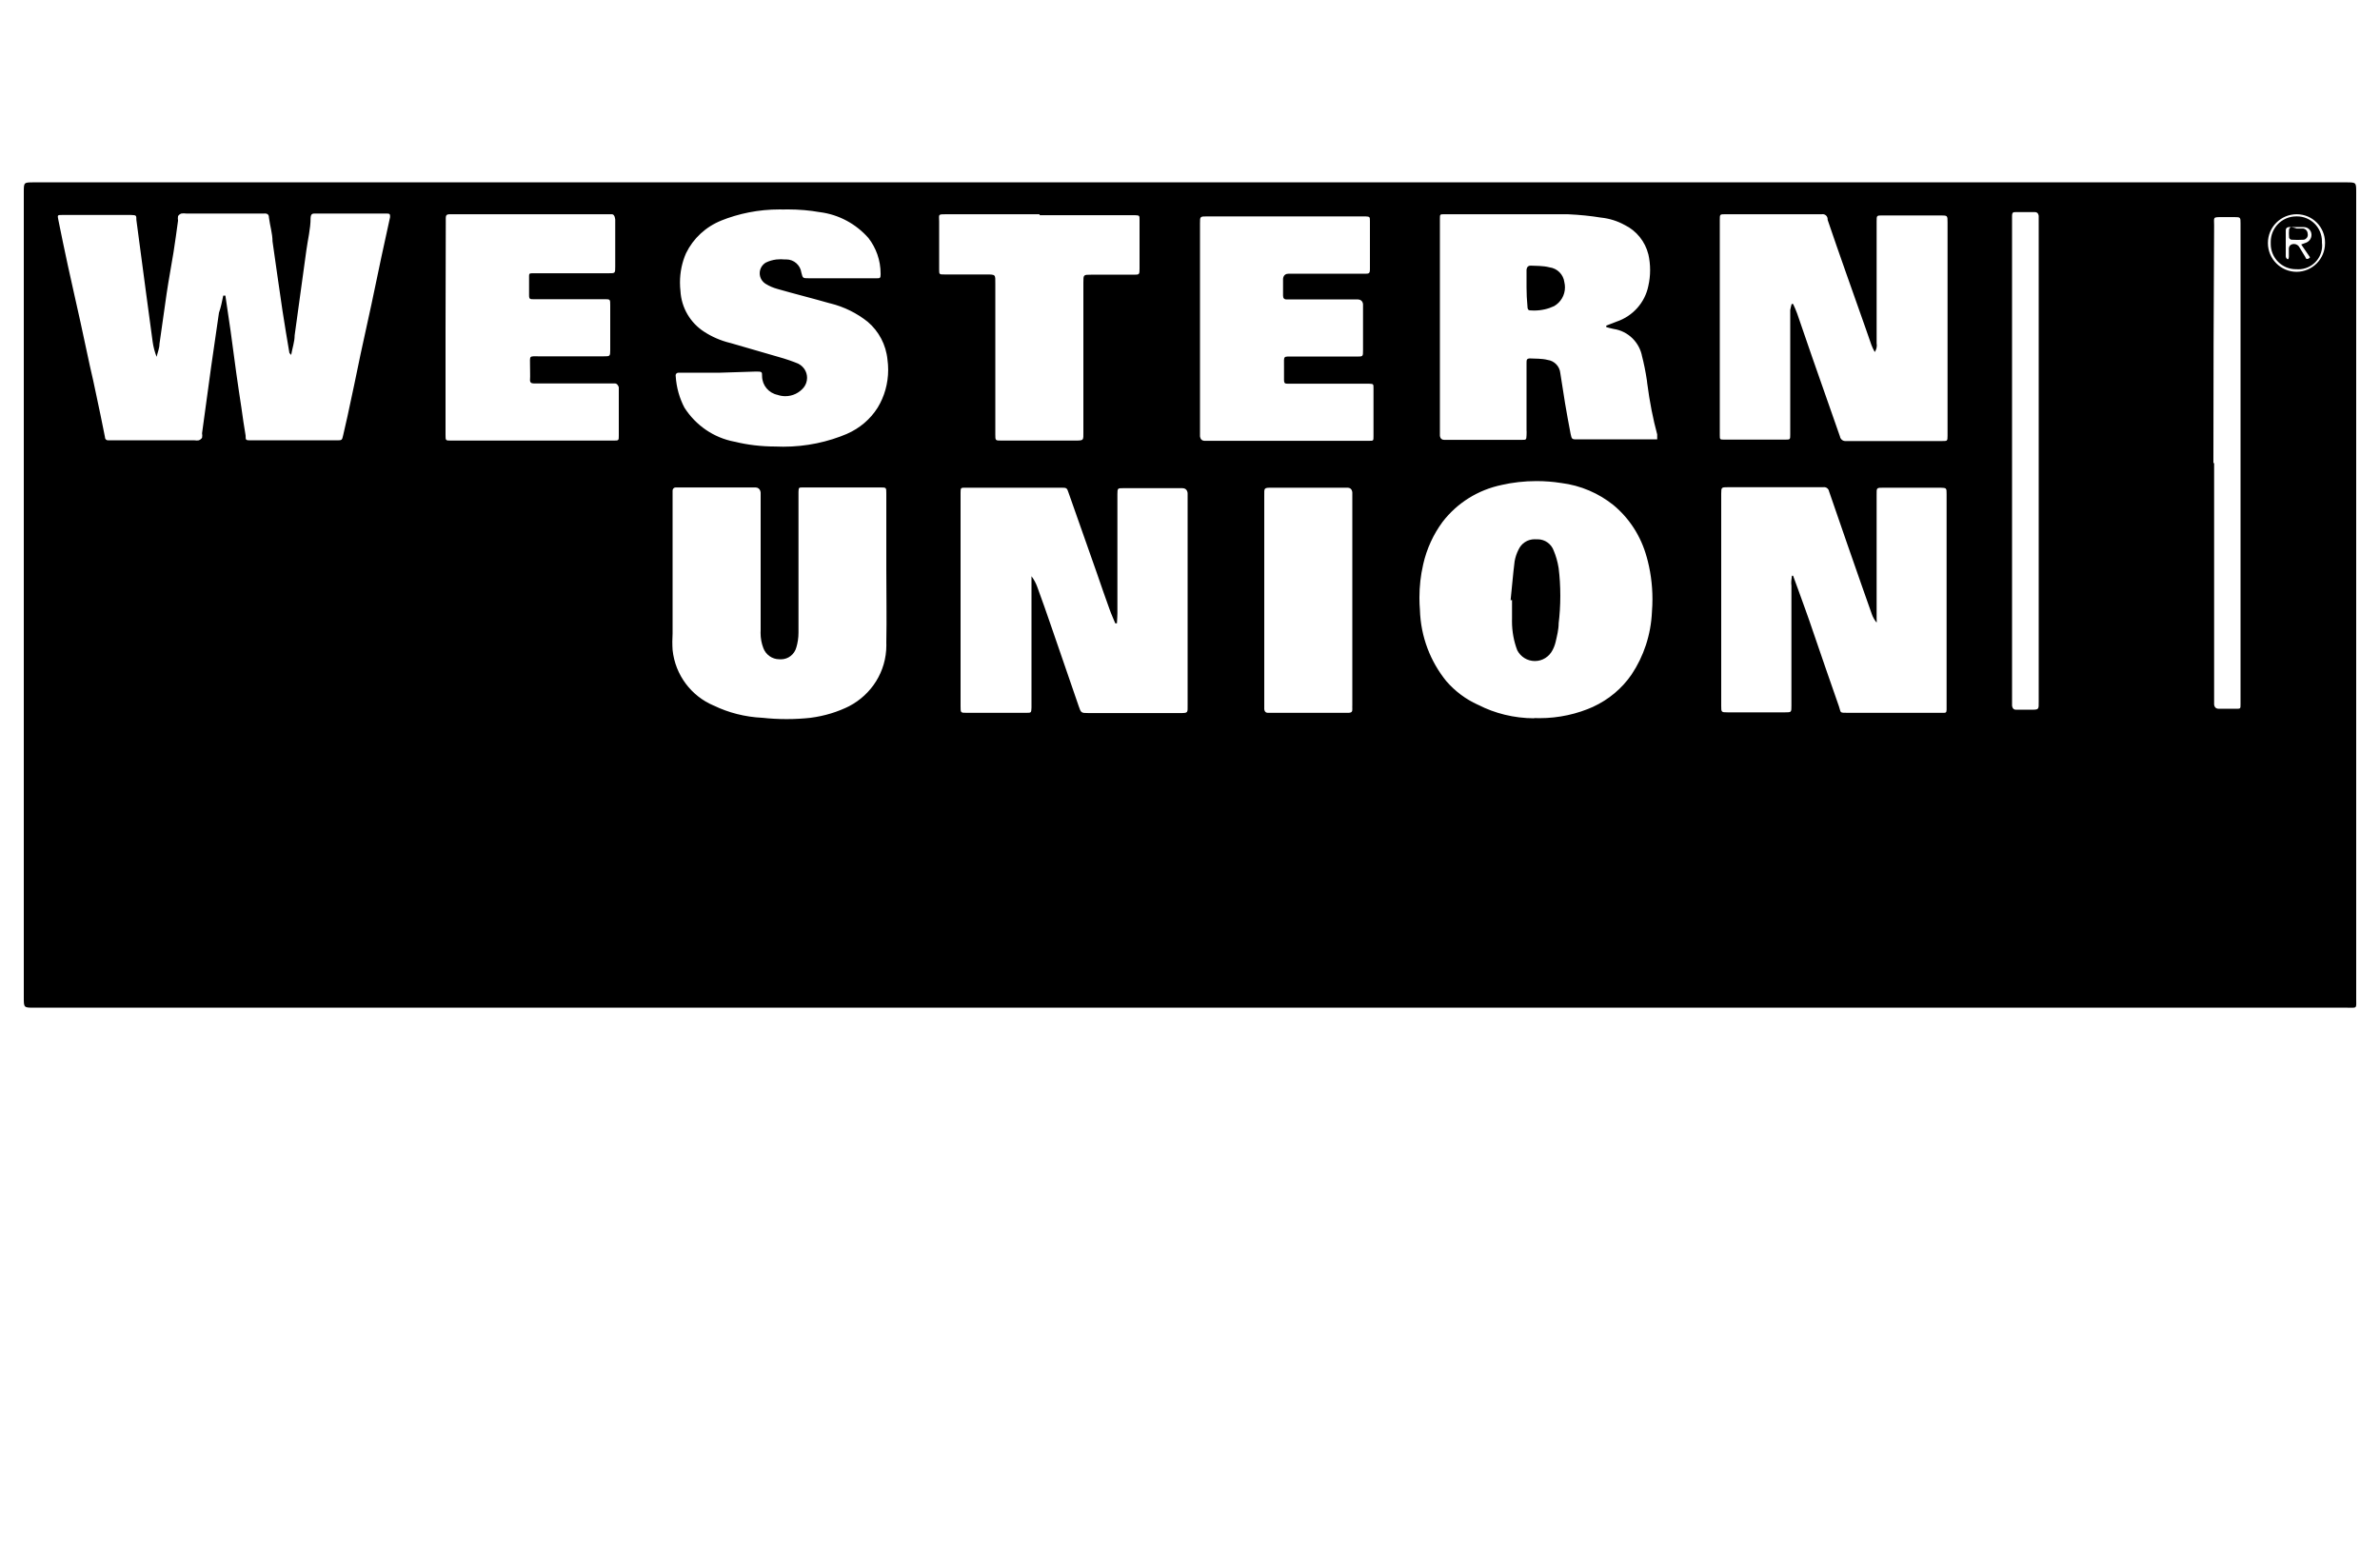
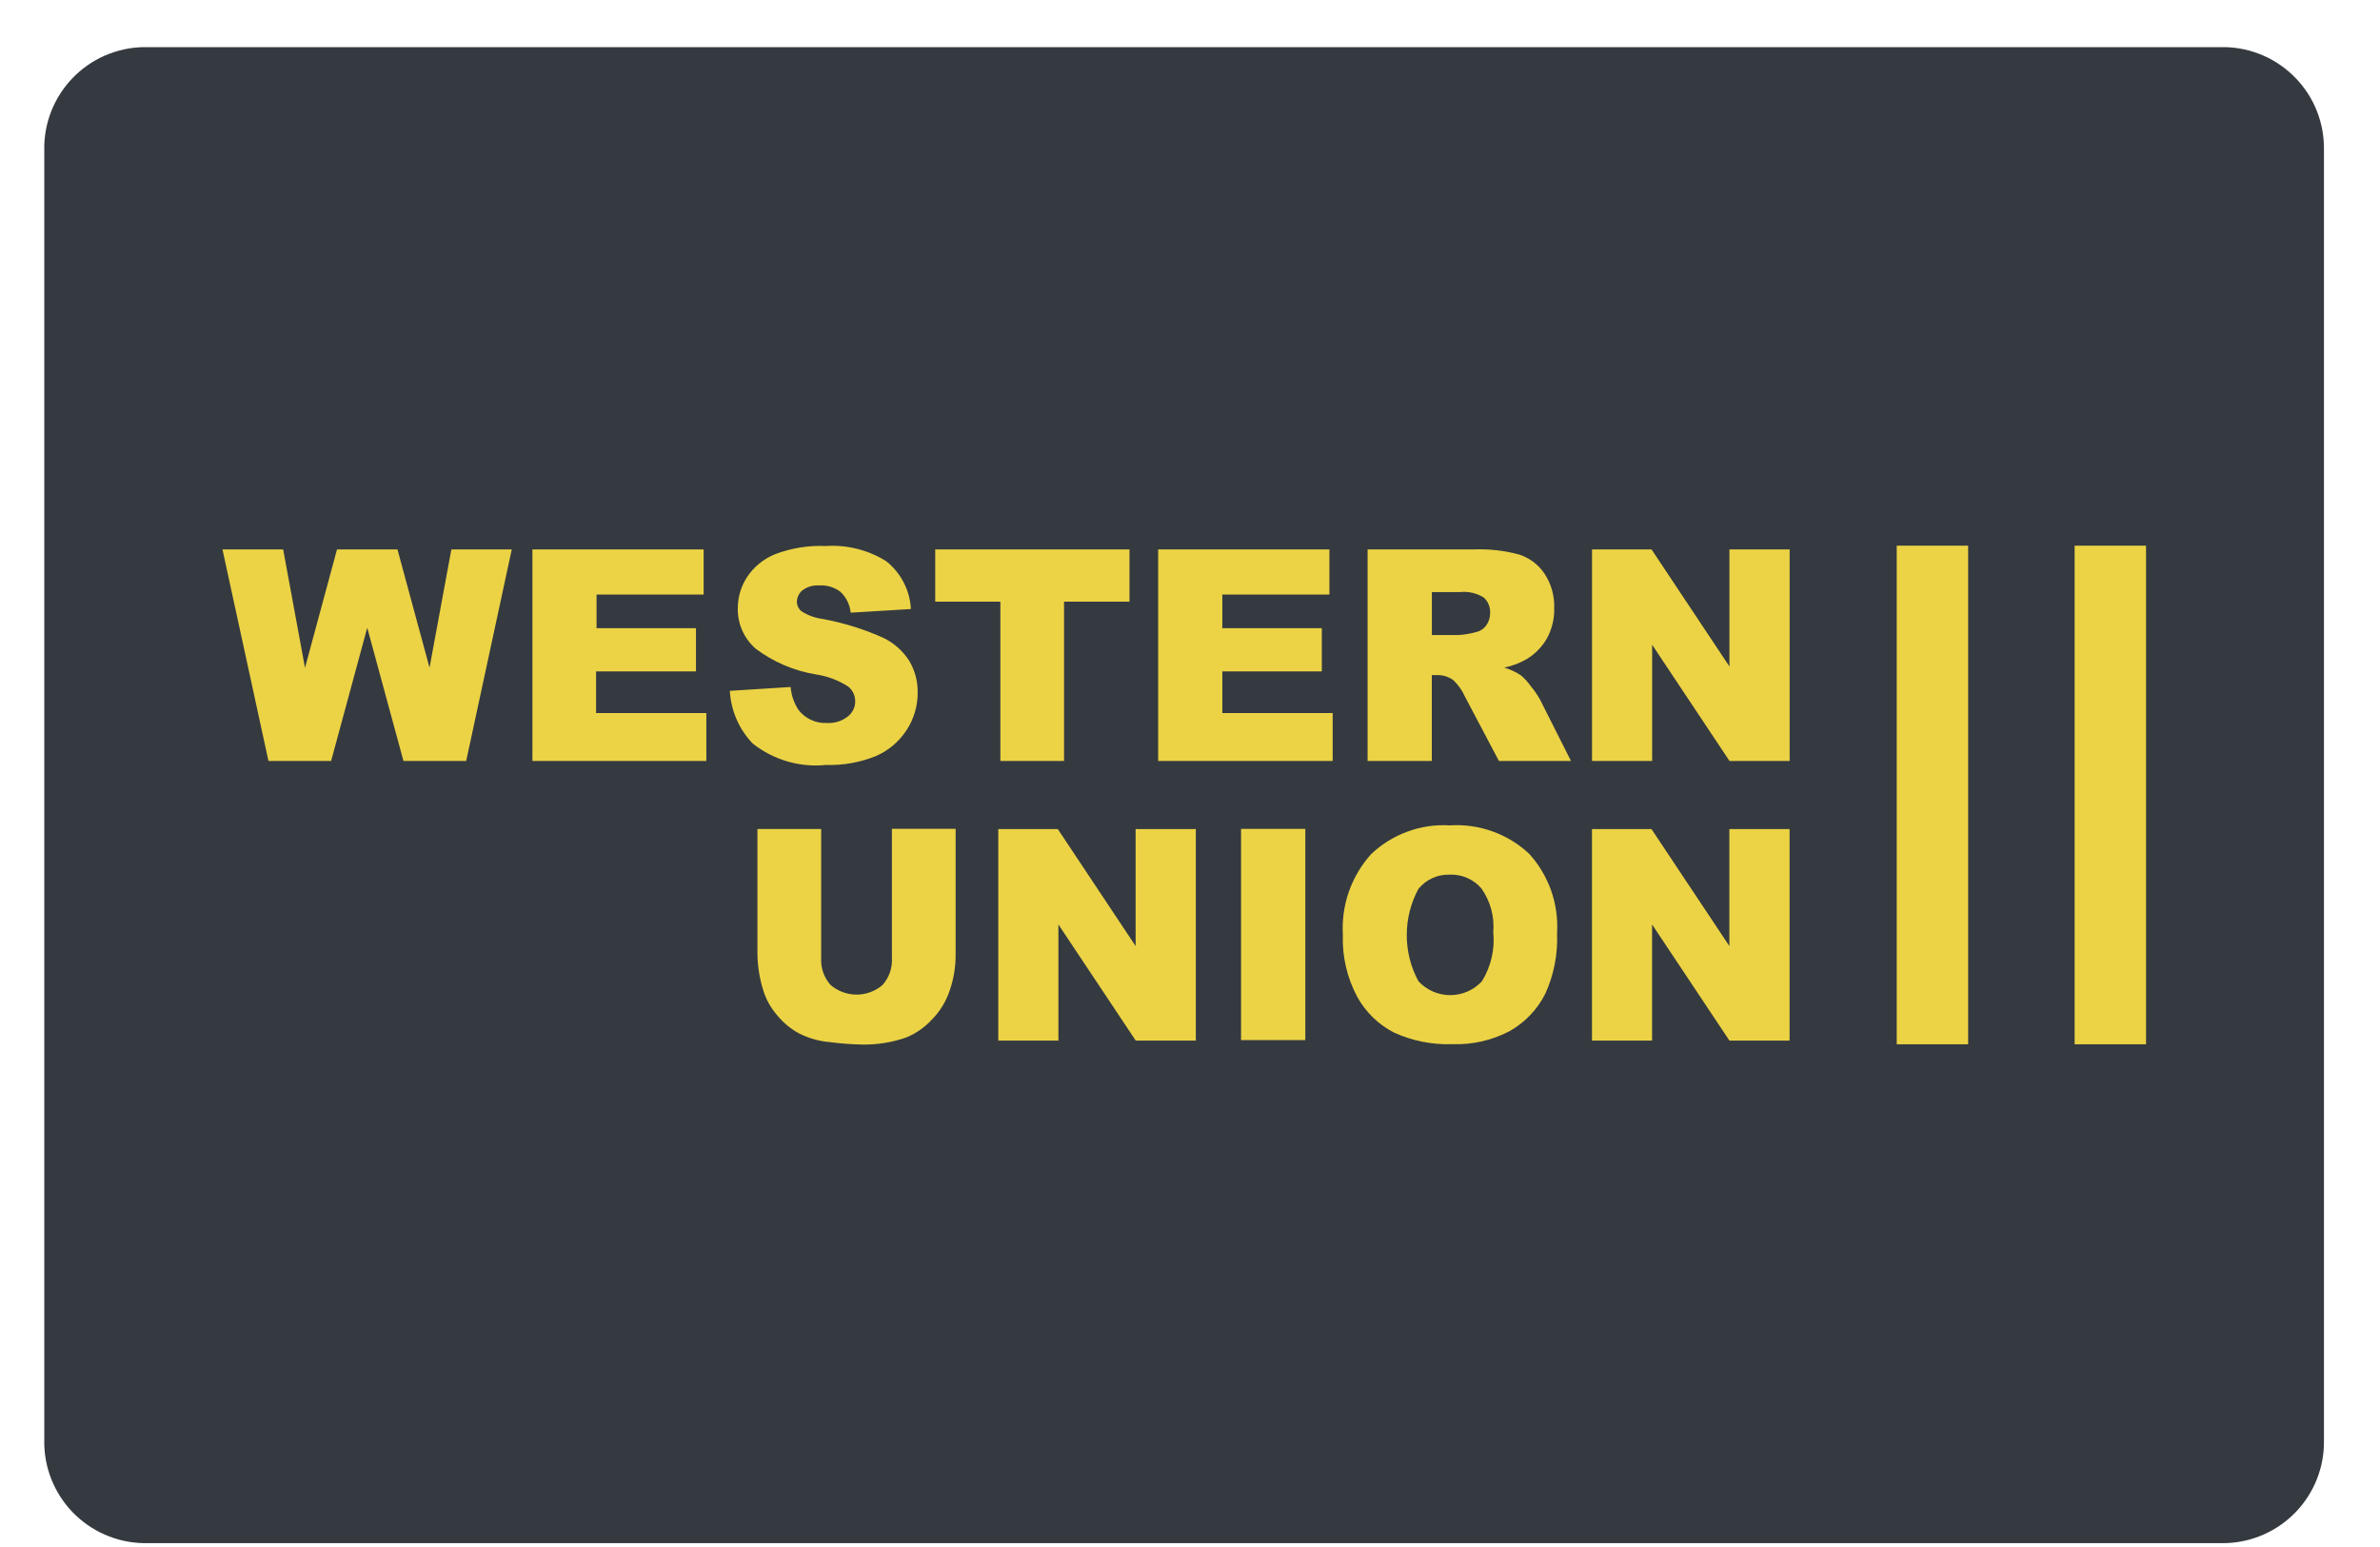
- <svg xmlns="http://www.w3.org/2000/svg" viewBox="0 0 2048 1329.101">
-   <path d="M1024 867.17H29.286c-8.806 0-8.806 0-8.806-8.806V165.32c0-8.396 0-8.396 8.602-8.396H2018.92c8.6 0 8.6 0 8.6 8.397v693.66c0 9.42 1.23 8.19-8.19 8.19zM192.102 254.41h1.843c1.434 10.24 3.072 20.48 4.506 30.514s3.278 24.37 4.916 36.454 2.867 19.25 4.3 29.082 2.254 16.384 3.687 24.37c0 4.097 0 4.097 5.12 4.097h73.114c4.71 0 4.71 0 5.734-4.506s2.46-10.853 3.687-16.178c3.89-17.818 7.578-35.635 11.264-53.453 3.073-14.337 6.35-28.878 9.422-43.214l8.602-40.96 7.373-33.792c0-2.253 0-3.072-2.662-3.072h-61.44c-2.662 0-4.096 0-4.3 3.89 0 9.422-2.46 18.638-3.687 28.06q-4.915 36.453-10.035 72.908c0 5.53-2.048 11.06-3.072 17.203 0-1.23-1.433-1.638-1.433-2.048-2.048-12.083-4.096-24.166-5.94-36.25-3.07-20.48-5.733-39.936-8.6-59.802 0-6.758-2.254-13.722-3.073-20.48 0-2.662-1.434-3.686-4.096-3.482h-67.174c-.616-.1-1.325-.157-2.048-.157s-1.432.058-2.124.17l.076-.01c-1.213.404-2.206 1.198-2.854 2.23l-.013.022c-.1.585-.16 1.258-.16 1.946s.06 1.362.17 2.017l-.01-.07c-1.228 9.01-2.457 18.227-3.89 27.238s-4.3 24.37-5.94 35.635-4.095 28.877-6.143 43.213c0 3.686-1.638 7.373-2.458 11.06-1.565-3.908-2.783-8.466-3.446-13.202l-.036-.314c-1.843-13.722-3.686-27.443-5.53-40.96l-8.397-63.283c0-4.096 0-4.096-4.71-4.3H53.66c-4.302 0-4.302 0-3.483 4.095 2.662 13.107 5.325 26.214 8.192 39.322 3.48 16.384 7.372 32.563 10.853 48.742 2.867 12.698 5.325 25.395 8.192 38.093 1.843 7.987 3.686 15.974 5.325 24.166 2.662 12.29 5.12 24.372 7.578 36.66 0 2.048 1.434 3.072 3.482 2.867h73.728c.523.093 1.126.146 1.74.146s1.218-.053 1.804-.155l-.062.01c1.205-.422 2.193-1.21 2.854-2.232l.013-.022c.112-.585.176-1.258.176-1.946s-.064-1.36-.186-2.013l.01.067c2.662-19.046 5.12-37.888 7.782-56.934q3.276-23.347 6.757-46.694c1.638-4.71 2.662-9.626 3.686-14.746zm769.024 282.008h-1.434c-1.638-4.096-3.482-7.987-4.915-12.083-3.686-10.445-7.373-20.48-11.06-31.54l-24.165-68.607c-1.434-4.3-1.638-4.506-6.144-4.506h-82.74c-3.89 0-4.095 0-4.095 4.3v183.91c0 5.53 0 5.53 5.325 5.53h51.2c4.3 0 4.3 0 4.506-4.505v-1.638V507.13v-11.264c2.08 2.763 3.813 5.95 5.04 9.374l.08.252c4.096 11.06 7.987 22.323 11.878 33.587l23.552 68.404c2.048 5.94 2.048 6.144 8.397 6.144h78.44c7.577 0 6.962 0 6.962-7.168V438.934v-14.336s0-4.506-4.506-4.506h-50.79c-4.915 0-5.12 0-5.12 5.12v102.4c0 2.253-.205 4.915-.41 8.806zm580.608-274.84h1.23c1.228 2.66 2.457 5.324 3.48 8.19l12.903 37.48c7.987 22.732 15.974 45.465 23.962 68.402.393 2.237 2.32 3.915 4.642 3.915.168 0 .334-.01.498-.026h-.02 82.944c4.3 0 4.506 0 4.506-4.505v-42.598V191.33c0-5.734 0-5.94-5.734-5.94h-50.176c-5.12 0-5.12 0-5.12 5.12V295.37c.1.537.157 1.155.157 1.786 0 2.164-.672 4.172-1.818 5.826l.02-.034c-1.228-2.458-2.252-4.3-2.866-6.144s-3.277-9.42-4.915-14.13l-17-48.13c-5.324-15.154-10.65-30.31-15.77-45.465.02-.148.03-.32.03-.494 0-2.375-1.927-4.3-4.302-4.3-.3 0-.593.03-.875.088l.028-.004h-82.943c-4.71 0-4.71 0-4.71 4.915v184.935c0 4.096 0 4.096 4.096 4.096h52.02c4.505 0 4.505 0 4.505-4.505v-4.71-102.4c.44-2.2.864-3.922 1.35-5.617l-.12.497zm0 233.88h1.23l4.505 12.288c4.095 11.47 8.396 22.938 12.287 34.61 7.578 21.915 14.95 43.828 22.733 65.742 1.843 5.325 0 5.325 7.782 5.325h81.92c1.843 0 2.867 0 2.867-2.662v-2.866-182.682c0-5.325 0-5.325-5.326-5.53h-48.742c-6.554 0-6.144 0-6.144 6.35v106.495c.058.492.09 1.06.09 1.638s-.032 1.147-.097 1.707l.007-.068c-1.82-2.208-3.284-4.793-4.25-7.61l-.05-.173-8.807-24.985-12.288-35.226-15.565-45.057c-.376-2.024-2.127-3.536-4.232-3.536-.24 0-.478.02-.708.058l.025-.003h-81.92c-5.734 0-5.94 0-5.94 5.53v182.682c0 5.325 0 5.53 5.53 5.53H1536c5.53 0 5.53 0 5.53-5.734v-3.482-99.738c-.41-2.662 0-5.53.41-8.602zm-159.54-214.016v-1.23l9.012-3.48c13.9-4.73 24.284-16.34 27.194-30.663l.045-.264c.942-4.03 1.482-8.66 1.482-13.414s-.54-9.383-1.562-13.828l.08.413c-2.805-11.26-10.308-20.375-20.256-25.295l-.225-.1c-5.92-3.29-12.862-5.545-20.242-6.328l-.238-.02c-8.218-1.37-18.093-2.396-28.12-2.847l-.552-.02H1242.93c-3.89 0-3.89 0-3.89 3.89V374.832s0 3.687 3.686 3.687h66.765c3.892 0 3.892 0 4.097-3.89s0-2.663 0-4.097v-58.163c0-2.662 0-4.096 3.686-3.89s9.626 0 14.336 1.228c5.91.767 10.51 5.506 11.054 11.42l.004.05c1.434 8.805 2.662 17.407 4.096 26.01s3.072 17.407 4.71 26.01c1.024 5.12 1.23 4.914 6.554 4.914h67.994v-4.302c-3.49-12.715-6.578-28.34-8.62-44.29l-.186-1.79c-1.222-8.205-2.652-15.134-4.415-21.93l.32 1.45c-2.138-12.527-11.99-22.24-24.413-24.146l-.163-.02c-2.638-.554-4.768-1.12-6.857-1.777l.508.138zm-619.52 208.896v-65.74c0-5.12 0-5.12-5.12-5.12h-66.56c-3.685 0-3.685 0-3.89 3.685v121.271c0 4.517-.673 8.876-1.925 12.983l.082-.315c-1.582 5.96-6.928 10.28-13.283 10.28-.372 0-.74-.015-1.102-.044l.048.003c-.068.002-.148.003-.228.003-6.383 0-11.818-4.055-13.87-9.73l-.032-.102c-1.47-3.826-2.323-8.253-2.323-12.878 0-.8.026-1.595.076-2.383l-.006.107v-111.82-6.35s0-4.506-4.3-4.71h-68.61c-.063-.005-.137-.01-.212-.01-1.47 0-2.662 1.193-2.662 2.663 0 .075.003.15.01.223l-.002-.01V545.02c-.145 2.142-.227 4.645-.227 7.167s.084 5.025.246 7.505l-.018-.337c2.292 21.694 16.17 39.67 35.253 47.78l.383.143c12.268 5.954 26.603 9.73 41.74 10.436l.244.01c6.144.698 13.266 1.097 20.48 1.097s14.336-.398 21.343-1.175l-.863.078c12.42-1.596 23.688-5.13 33.985-10.31l-.603.275c19.146-10.008 31.99-29.726 31.99-52.444 0-.787-.015-1.57-.046-2.35l.003.113c.41-20.48 0-41.984 0-62.67zm557.467 127.59c1.373.06 2.982.094 4.6.094 16.645 0 32.456-3.578 46.703-10.008l-.716.29c13.726-6.317 25.018-15.9 33.205-27.787l.177-.272c10.174-15.266 16.553-33.843 17.4-53.85l.007-.218c.267-3.18.42-6.883.42-10.622 0-12.84-1.8-25.26-5.157-37.022l.232.95c-4.914-18.12-14.988-33.44-28.532-44.74l-.14-.112c-12.522-10.064-28.04-16.896-45.027-19l-.44-.045c-6.227-1.01-13.405-1.585-20.718-1.585-10.44 0-20.604 1.175-30.37 3.4l.914-.176c-21.065 4.277-38.916 15.777-51.258 31.75l-.147.198c-7.797 10.547-13.63 23.054-16.67 36.615l-.123.66c-1.958 8.4-3.08 18.045-3.08 27.953 0 3.64.152 7.246.45 10.81l-.032-.466c.695 23.43 9.155 44.755 22.88 61.628l-.147-.188c7.49 8.643 16.714 15.57 27.154 20.28l.494.2c13.954 7.17 30.438 11.402 47.903 11.47h.02zM618.29 320.765H583.643c-1.244 0-2.253 1.01-2.253 2.253 0 .145.013.287.04.424l-.003-.013c.61 10.123 3.342 19.48 7.756 27.812l-.178-.37c9.682 15.103 25.05 25.84 43.012 29.223l.406.064c10.454 2.603 22.454 4.096 34.804 4.096h.013c2.012.103 4.37.16 6.74.16 19.748 0 38.55-4.05 55.62-11.365l-.92.35c11.157-4.825 20.248-12.664 26.482-22.493l.14-.238c5.64-9.258 8.977-20.455 8.977-32.432 0-3.008-.212-5.966-.62-8.862l.04.333c-1.25-13.182-7.557-24.688-16.933-32.712l-.067-.056c-9.196-7.35-20.186-12.882-32.187-15.853l-.58-.122c-14.95-4.3-29.902-7.987-44.852-12.288-3.81-1.034-7.147-2.505-10.197-4.395l.163.094c-3.2-1.877-5.313-5.3-5.313-9.216s2.114-7.34 5.263-9.19l.05-.026c2.68-1.32 5.796-2.26 9.08-2.65l.136-.012c1.106-.12 2.388-.188 3.686-.188s2.58.068 3.844.2l-.157-.012c.283-.022.612-.034.945-.034 6.6 0 12.062 4.88 12.973 11.228l.008.07c1.23 4.915 1.23 4.915 6.35 4.915h58.778c2.253 0 3.072 0 3.072-3.073.005-.263.008-.574.008-.885 0-11.595-3.933-22.27-10.537-30.768l.086.113c-10.573-12.018-25.27-20.187-41.858-22.29l-.33-.033c-8.17-1.468-17.572-2.307-27.17-2.307-1.465 0-2.925.02-4.38.058l.215-.005c-.92-.022-2.005-.035-3.093-.035-17.91 0-35.006 3.472-50.657 9.78l.91-.324c-13.594 5.384-24.374 15.434-30.57 28.13l-.15.338c-3.234 7.364-5.117 15.95-5.117 24.973 0 2.53.148 5.027.436 7.48l-.028-.3c.805 14.792 8.694 27.582 20.307 35.12l.174.107c6.467 4.214 13.984 7.526 22.02 9.52l.508.105 40.96 11.878c7.02 1.942 12.807 3.968 18.426 6.317l-1.018-.377c4.528 2.248 7.585 6.84 7.585 12.146 0 3.157-1.083 6.062-2.897 8.363l.022-.03c-3.784 4.58-9.465 7.478-15.823 7.478-2.402 0-4.707-.413-6.848-1.173l.142.044c-7.552-1.56-13.17-8.092-13.312-15.96v-.015c0-3.89 0-4.096-5.12-4.096zm414.312-38.707v93.184s0 3.892 3.686 4.097h141.722c3.89 0 3.89 0 3.89-3.89v-18.433-22.938c0-3.686 0-3.686-3.89-3.89h-69.632c-2.458 0-3.482 0-3.482-3.483v-11.47c0-9.42-1.024-8.396 8.192-8.396h54.272c5.53 0 5.53 0 5.53-5.325v-20.48-19.046s0-4.096-4.3-4.3h-61.44c-2.254 0-3.073-1.23-3.073-3.278v-14.336s0-4.506 4.506-4.506h65.126c4.505 0 5.12 0 5.12-4.3v-40.96c0-3.687 0-3.892-3.892-4.097h-135.782c-6.758 0-6.554 0-6.554 6.348v89.498zm-649.216 0v92.159c0 4.915 0 4.915 4.71 4.915h139.878c4.506 0 4.506 0 4.506-4.506v-32.154-9.216s-1.024-3.482-3.482-3.277h-69.632c-2.458 0-3.482-1.025-3.277-3.483s0-7.578 0-11.47c0-9.42-1.23-8.396 8.19-8.396h55.297c5.325 0 5.53 0 5.53-5.53v-38.5c0-5.12 0-5.12-5.12-5.12h-61.44c-2.048 0-3.277 0-3.277-3.073v-16.794c0-1.638 0-2.458 2.458-2.458h66.15c5.53 0 5.53 0 5.53-5.734v-30.514-9.83s-.205-4.71-2.867-4.71H386.664c-2.253 0-3.072 1.024-3.072 3.072v4.096q-.204 45.67-.204 90.522zm510.976-97.69h-80.077c-7.578 0-6.144 0-6.144 6.35v40.96c0 4.505 0 4.505 4.507 4.505h35.635c8.806 0 8.192 0 8.192 7.987v129.637c0 5.325 0 5.325 5.325 5.325h62.873c8.192 0 7.578 0 7.578-7.782V242.94c0-6.554 0-6.554 6.76-6.554h36.25c5.12 0 5.324 0 5.324-5.12v-41.984c0-3.89 0-3.89-3.89-4.096h-81.92zm269.312 332.39v-89.293-3.482s0-4.3-4.096-4.3h-64.512c-7.782 0-7.168 0-7.168 7.167v183.295s0 3.277 3.072 3.277h69.222c2.867 0 3.686-1.024 3.482-3.686-.024-.428-.037-.93-.037-1.434s.014-1.005.04-1.503l-.003.068v-90.112zM1731.38 396.13V607.074s0 3.89 3.685 3.686h12.083c7.578 0 7.168 0 7.168-7.168V191.125v-5.12s0-3.482-3.277-3.482h-16.18c-2.458 0-3.482 0-3.482 3.482V396.13zm173.874 2.253V606.05s0 3.89 3.89 3.89h14.95c3.892 0 3.892 0 3.892-3.89v-2.867V198.09v-5.735c0-5.325 0-5.53-5.325-5.53h-10.444c-8.397 0-6.963 0-6.963 7.168q-.614 102.195-.614 204.595zm95.437-189.235c.003-.122.004-.266.004-.41 0-13.46-10.91-24.37-24.37-24.37h-.005c-13.687 0-24.782 11.094-24.782 24.78s11.095 24.78 24.78 24.78c13.486-.115 24.372-11.073 24.372-24.574zm-687.103 38.093v-14.95s0-3.89 3.686-3.685 10.65 0 15.974 1.434c6.767.826 12.075 6.135 12.895 12.83l.007.07c.325 1.304.51 2.8.51 4.34 0 6.863-3.708 12.86-9.23 16.094l-.088.048c-5.06 2.407-10.995 3.813-17.258 3.813-1.134 0-2.257-.046-3.368-.136l.146.01c-2.048 0-2.458-1.435-2.458-3.278q-.82-8.602-.82-16.59zm-13.72 269.313c1.228-11.264 2.047-22.528 3.48-33.587.673-3.692 1.81-6.988 3.372-10.032l-.095.202c2.4-5.392 7.712-9.083 13.886-9.083.52 0 1.033.026 1.54.077l-.065-.005c.33-.026.717-.042 1.107-.042 6.32 0 11.713 3.977 13.81 9.566l.033.1c1.892 4.432 3.39 9.598 4.25 14.978l.05.383c.905 7.072 1.42 15.252 1.42 23.553s-.515 16.48-1.517 24.51l.098-.958c0 5.53-1.434 11.06-2.662 16.384-.644 2.64-1.558 4.96-2.738 7.112l.075-.15c-2.87 5.562-8.575 9.3-15.154 9.3s-12.285-3.738-15.11-9.205l-.046-.095c-2.872-7.42-4.535-16.006-4.535-24.98 0-.723.01-1.442.032-2.16l-.002.106v-16.18zm654.13-307.405c-.015-.306-.024-.664-.024-1.025 0-12.04 9.708-21.81 21.723-21.913h.01c.25-.01.542-.016.835-.016 11.877 0 21.505 9.628 21.505 21.504 0 .294-.006.586-.018.877v-.042c.117.82.183 1.765.183 2.726 0 11.31-9.17 20.48-20.48 20.48-.57 0-1.132-.024-1.69-.07l.074.005c-.127.003-.276.004-.425.004-11.99 0-21.71-9.72-21.71-21.71 0-.29.006-.578.017-.865v.04zm26.214 1.23l3.892-1.435c2.89-.968 4.937-3.65 4.937-6.812 0-.196-.01-.392-.025-.585l.002.025c-.216-3.374-2.955-6.04-6.34-6.144h-13.116s-2.66 0-2.66 2.867v22.323s0 1.434 1.228 2.253 1.434-1.23 1.434-2.05v-6.962s0-3.686 4.096-3.89c.087-.006.19-.01.292-.01 2.126 0 3.96 1.247 4.815 3.05l.014.03 5.12 8.398c0 1.434 2.047 2.253 3.89 0zm-3.89-13.723h5.53c2.156.304 3.81 2.097 3.89 4.293v.008c.094.334.148.718.148 1.114 0 2.065-1.455 3.79-3.395 4.205l-.028.005c-1.623.115-3.518.18-5.427.18s-3.804-.065-5.68-.194l.253.014c-.894-.257-1.585-.948-1.838-1.824l-.005-.02c-.103-1.104-.162-2.388-.162-3.685s.06-2.58.174-3.85l-.013.164s1.024-1.638 1.843-1.638c1.8.31 3.382.735 4.904 1.29l-.194-.06z" />
+ <svg xmlns="http://www.w3.org/2000/svg" width="40" height="26" viewBox="0 0 40 26" fill="none">
+   <path d="M2.41 0.792H37.392C37.615 0.796 37.836 0.845 38.04 0.934C38.245 1.024 38.429 1.153 38.584 1.314C38.739 1.475 38.861 1.665 38.942 1.873C39.023 2.081 39.062 2.303 39.058 2.526V24.202C39.067 24.653 38.896 25.088 38.584 25.413C38.271 25.738 37.843 25.926 37.392 25.935H2.41C1.959 25.926 1.531 25.738 1.218 25.413C0.906 25.088 0.735 24.653 0.744 24.202V2.526C0.739 2.303 0.779 2.081 0.86 1.873C0.942 1.665 1.063 1.475 1.218 1.314C1.372 1.153 1.557 1.024 1.762 0.934C1.967 0.845 2.187 0.796 2.41 0.792Z" fill="#353A40" />
+   <path d="M23.433 17.356C23.169 17.222 22.951 17.01 22.809 16.75C22.639 16.431 22.556 16.073 22.569 15.712C22.555 15.466 22.589 15.219 22.67 14.986C22.752 14.754 22.878 14.54 23.043 14.356C23.219 14.189 23.426 14.06 23.653 13.977C23.881 13.893 24.123 13.857 24.364 13.872C24.608 13.856 24.852 13.89 25.081 13.972C25.311 14.054 25.522 14.182 25.7 14.349C25.864 14.529 25.989 14.74 26.07 14.969C26.15 15.198 26.184 15.441 26.169 15.684C26.184 16.035 26.116 16.386 25.969 16.706C25.837 16.966 25.631 17.182 25.377 17.327C25.08 17.484 24.747 17.561 24.41 17.549C24.074 17.561 23.74 17.495 23.433 17.356ZM23.839 14.939C23.71 15.177 23.643 15.444 23.643 15.715C23.643 15.986 23.71 16.253 23.839 16.491C23.907 16.565 23.99 16.623 24.082 16.664C24.174 16.704 24.273 16.725 24.373 16.725C24.474 16.725 24.573 16.704 24.665 16.664C24.757 16.623 24.839 16.565 24.907 16.491C25.059 16.244 25.126 15.953 25.097 15.665C25.119 15.404 25.048 15.144 24.897 14.931C24.831 14.854 24.749 14.794 24.656 14.754C24.563 14.714 24.462 14.695 24.361 14.7C24.262 14.697 24.163 14.717 24.073 14.758C23.982 14.8 23.902 14.862 23.839 14.939ZM13.927 17.513C13.753 17.496 13.583 17.446 13.427 17.367C13.286 17.29 13.161 17.185 13.059 17.06C12.956 16.941 12.877 16.802 12.83 16.651C12.769 16.457 12.735 16.255 12.73 16.051V13.933H13.801V16.101C13.796 16.183 13.808 16.266 13.835 16.344C13.863 16.422 13.905 16.493 13.96 16.555C14.082 16.659 14.236 16.716 14.396 16.716C14.556 16.716 14.711 16.659 14.832 16.555C14.887 16.493 14.93 16.42 14.957 16.342C14.984 16.264 14.995 16.181 14.99 16.098V13.93H16.061V16.048C16.062 16.252 16.028 16.455 15.961 16.648C15.9 16.832 15.797 16.999 15.661 17.137C15.541 17.267 15.394 17.37 15.23 17.437C14.989 17.521 14.735 17.561 14.479 17.555C14.295 17.551 14.111 17.537 13.928 17.512L13.927 17.513ZM29.066 17.489L27.766 15.537V17.489H26.756V13.934H27.756L29.065 15.9V13.934H30.077V17.489H29.066ZM19.088 17.489L17.788 15.537V17.489H16.778V13.934H17.778L19.086 15.9V13.934H20.098V17.489H19.088ZM20.858 17.48V13.931H21.938V17.48H20.858ZM12.653 12.499C12.422 12.259 12.284 11.944 12.266 11.611L13.288 11.546C13.299 11.685 13.345 11.818 13.422 11.934C13.478 12.005 13.55 12.062 13.633 12.1C13.715 12.138 13.806 12.156 13.896 12.151C14.024 12.159 14.151 12.12 14.251 12.04C14.289 12.01 14.319 11.972 14.341 11.929C14.362 11.886 14.373 11.839 14.373 11.791C14.374 11.743 14.364 11.696 14.344 11.652C14.324 11.609 14.294 11.57 14.257 11.54C14.091 11.432 13.903 11.362 13.707 11.334C13.342 11.272 12.996 11.125 12.7 10.902C12.603 10.817 12.525 10.711 12.473 10.592C12.421 10.474 12.396 10.345 12.4 10.216C12.401 10.032 12.455 9.853 12.555 9.699C12.669 9.527 12.832 9.394 13.022 9.316C13.295 9.212 13.586 9.164 13.877 9.177C14.234 9.153 14.59 9.242 14.893 9.431C15.016 9.528 15.116 9.65 15.188 9.789C15.26 9.928 15.301 10.08 15.309 10.236L14.297 10.297C14.284 10.164 14.224 10.04 14.127 9.948C14.025 9.87 13.899 9.831 13.77 9.839C13.67 9.832 13.57 9.86 13.488 9.92C13.458 9.944 13.434 9.974 13.418 10.009C13.401 10.044 13.393 10.081 13.393 10.12C13.394 10.15 13.402 10.179 13.415 10.206C13.429 10.232 13.448 10.256 13.472 10.274C13.582 10.344 13.705 10.388 13.833 10.404C14.181 10.468 14.52 10.574 14.842 10.718C15.024 10.805 15.178 10.942 15.285 11.113C15.378 11.272 15.426 11.454 15.423 11.638C15.425 11.862 15.36 12.081 15.238 12.269C15.113 12.462 14.933 12.615 14.721 12.707C14.456 12.814 14.171 12.865 13.885 12.856C13.444 12.902 13.002 12.773 12.653 12.498V12.499ZM29.067 12.789L27.767 10.836V12.789H26.757V9.234H27.757L29.066 11.201V9.234H30.078V12.789H29.067ZM25.192 12.789L24.618 11.702C24.572 11.599 24.506 11.506 24.423 11.429C24.346 11.374 24.254 11.345 24.159 11.346H24.064V12.789H22.985V9.234H24.774C25.031 9.224 25.288 9.253 25.535 9.321C25.709 9.378 25.859 9.491 25.96 9.644C26.072 9.815 26.128 10.016 26.121 10.22C26.126 10.398 26.083 10.575 25.998 10.731C25.916 10.873 25.799 10.992 25.658 11.078C25.541 11.145 25.414 11.193 25.281 11.22C25.381 11.249 25.475 11.293 25.561 11.35C25.626 11.405 25.683 11.469 25.732 11.538C25.789 11.606 25.84 11.68 25.883 11.758L26.403 12.789H25.192ZM24.065 10.673H24.518C24.614 10.666 24.709 10.65 24.802 10.625C24.872 10.61 24.934 10.571 24.976 10.514C25.021 10.454 25.045 10.381 25.044 10.307C25.047 10.257 25.039 10.208 25.021 10.162C25.002 10.116 24.974 10.075 24.937 10.042C24.818 9.968 24.677 9.936 24.537 9.951H24.065V10.673ZM19.465 12.789V9.234H22.343V9.993H20.543V10.558H22.215V11.284H20.543V11.984H22.398V12.789H19.465ZM16.813 12.789V10.112H15.718V9.234H18.983V10.112H17.883V12.789H16.813ZM8.948 12.789V9.234H11.826V9.993H10.026V10.558H11.697V11.284H10.018V11.984H11.871V12.789H8.948ZM6.781 12.789L6.172 10.55L5.565 12.789H4.512L3.739 9.234H4.759L5.126 11.224L5.664 9.234H6.68L7.219 11.222L7.586 9.234H8.601L7.835 12.789H6.781Z" fill="#ECD345" />
+   <path d="M34.868 17.551V9.171H36.068V17.551H34.868ZM31.878 17.551V9.171H33.078V17.551H31.878Z" fill="#ECD345" />
</svg>
